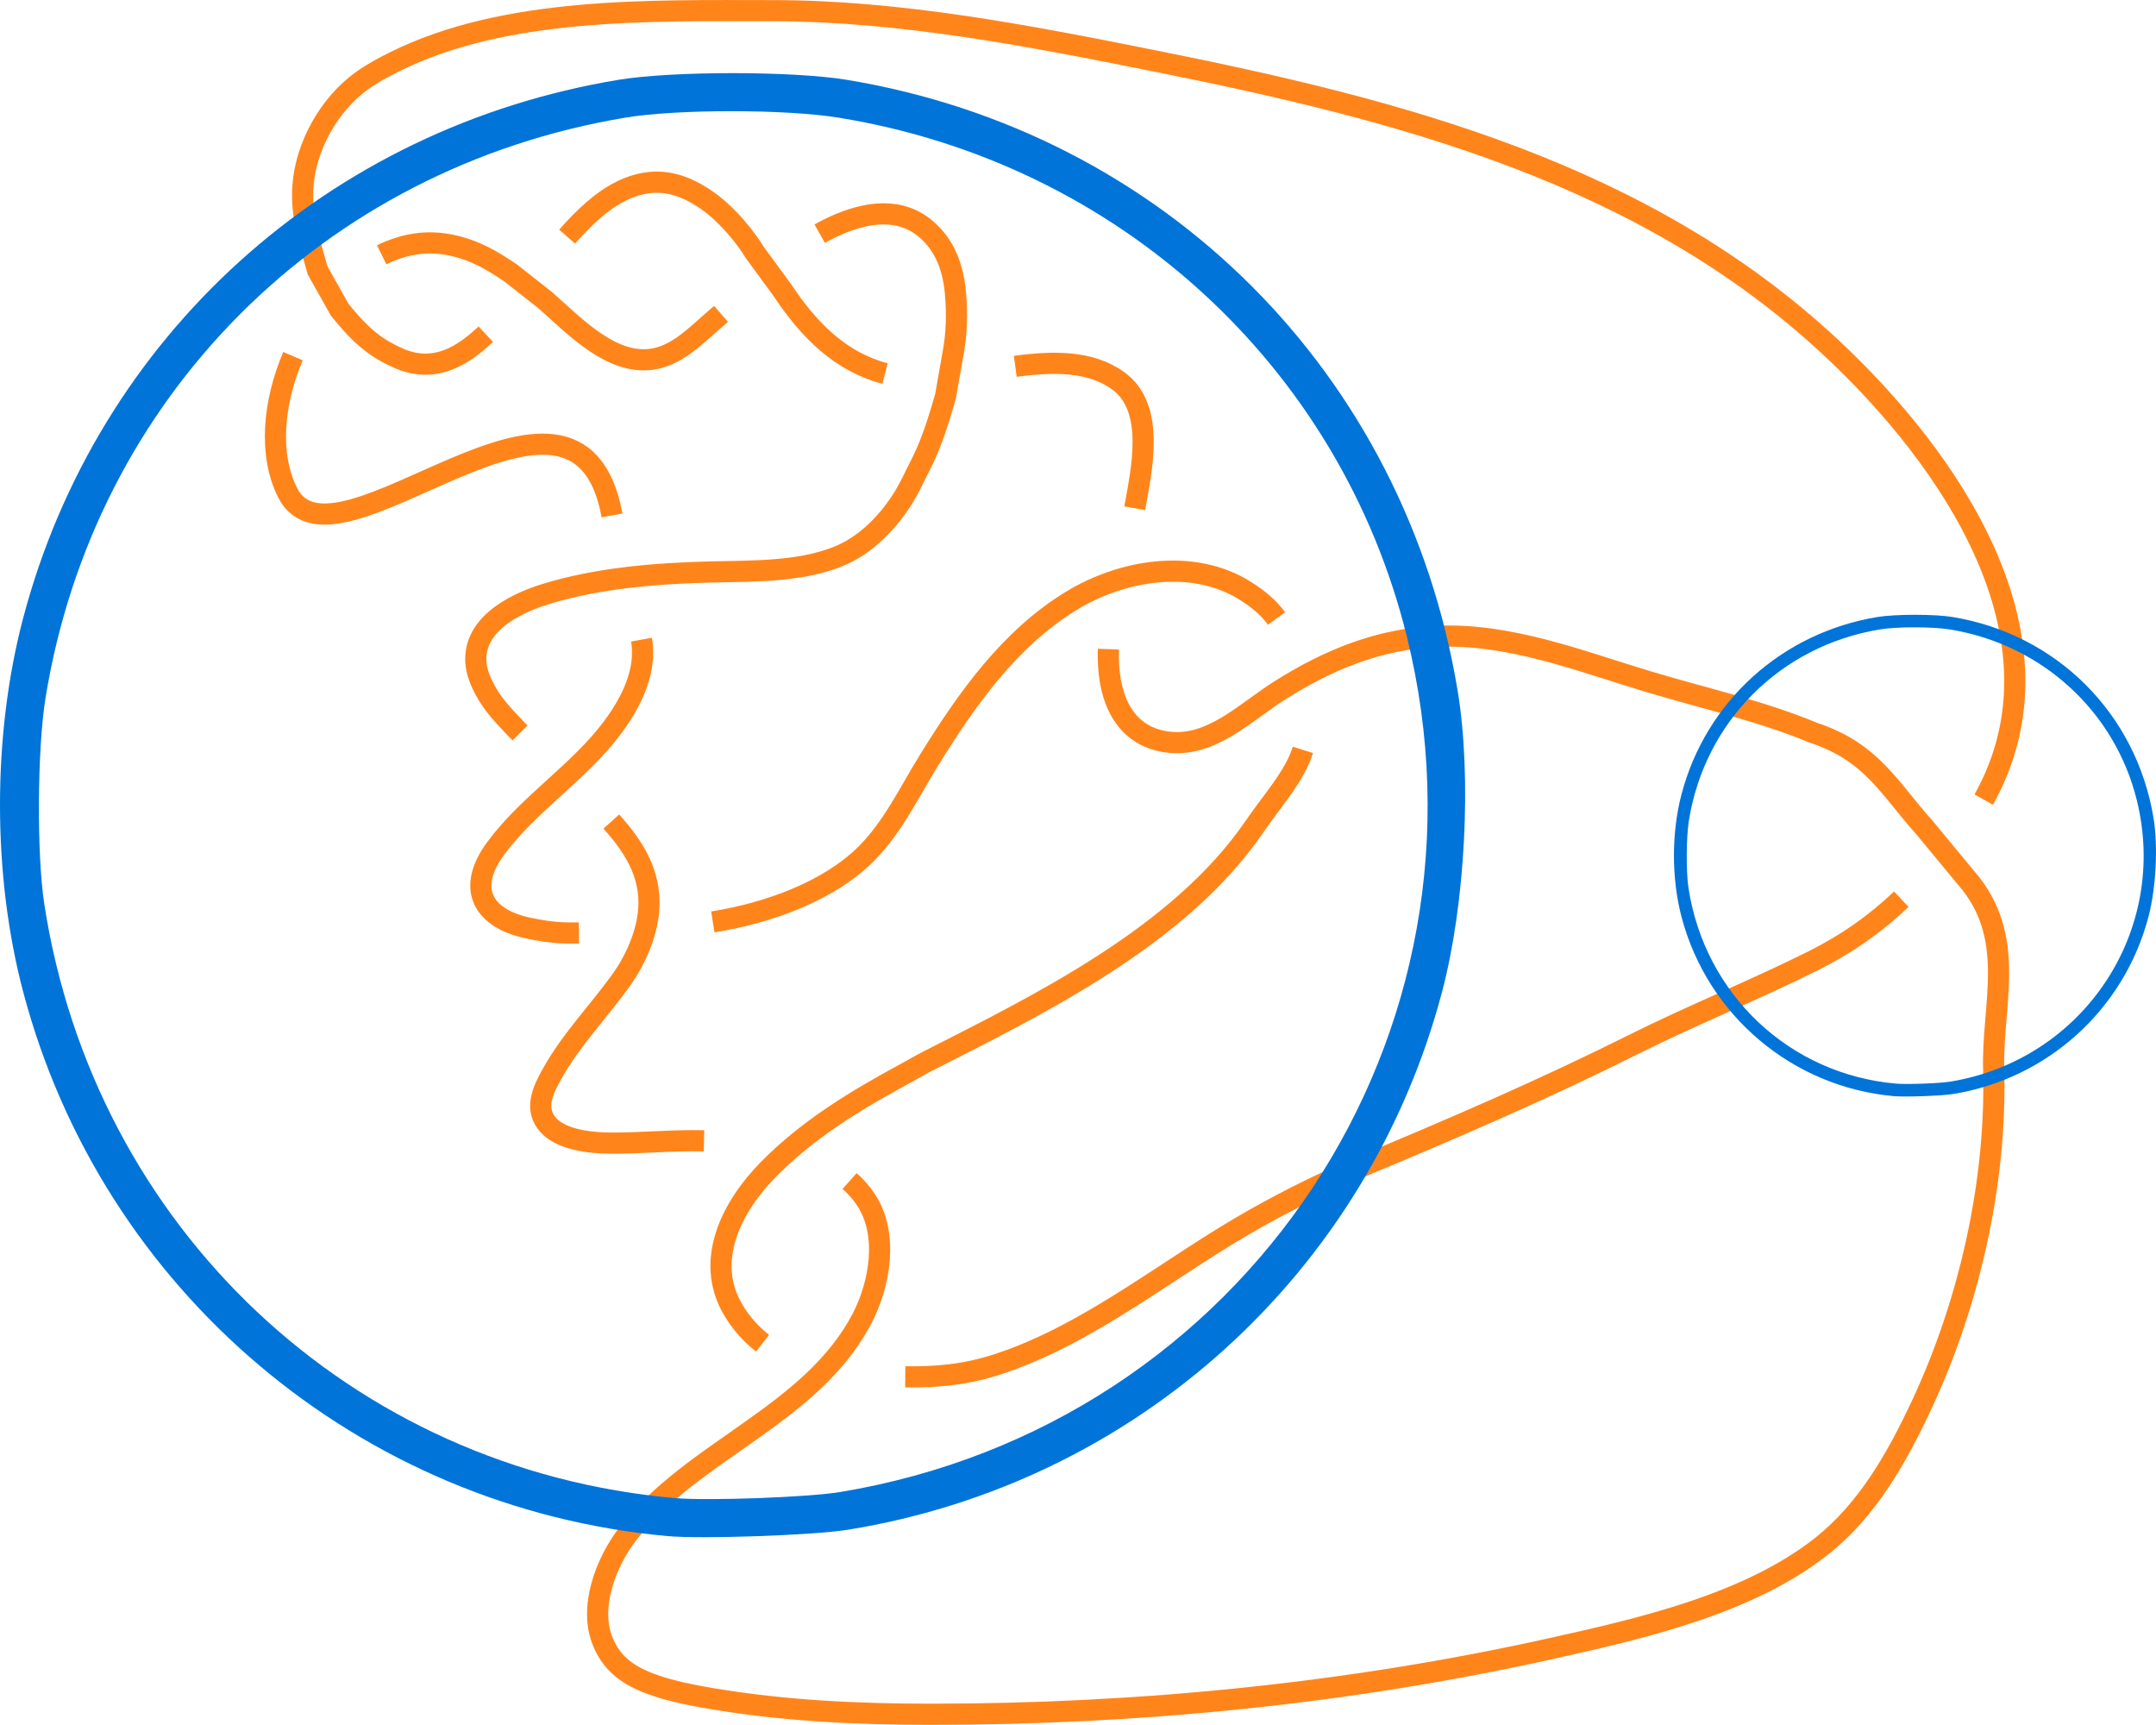
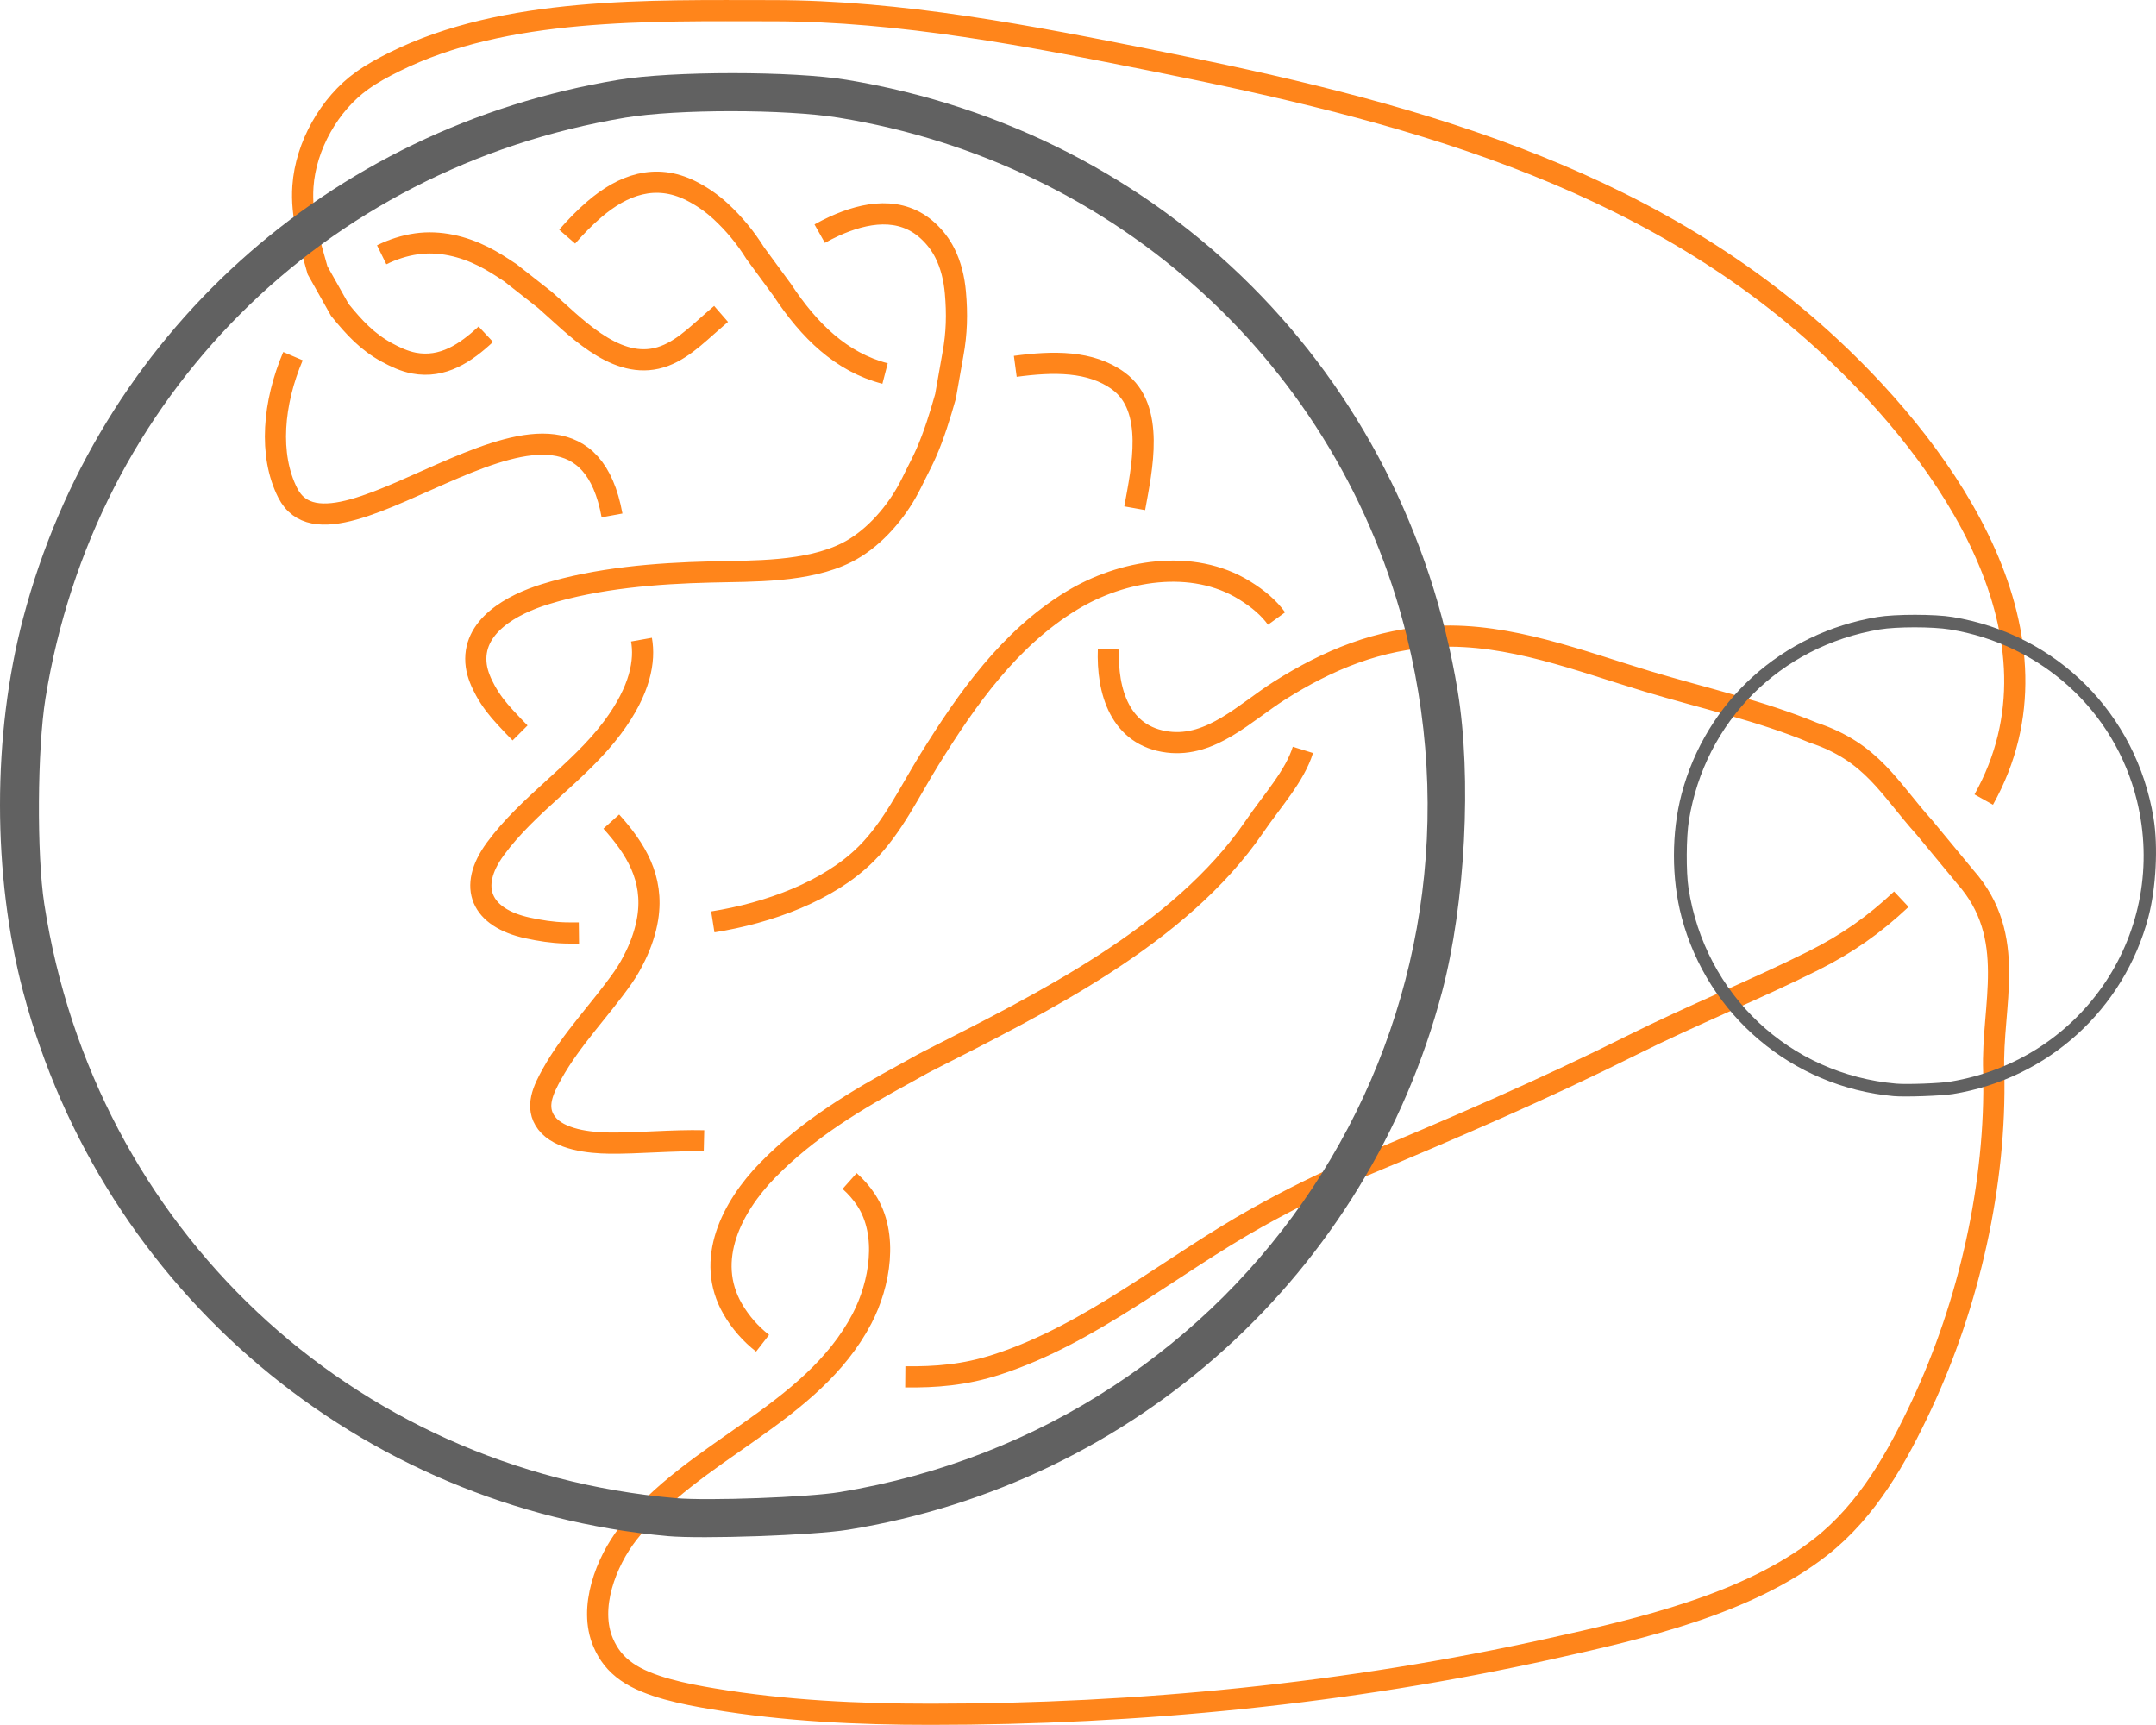
<svg xmlns="http://www.w3.org/2000/svg" xml:space="preserve" viewBox="0 0 872.07 697.599" version="1.1" id="svg3">
  <defs id="defs3">
    </defs>
  <g id="svg3-3" transform="translate(0.00191887,-3.3050861e-4)">
    <path d="M 1315.083,-3.937 C 1304.05,6.439 1293.075,14.148 1279.467,20.952 c -23.533,11.766 -48.944,21.971 -73,34 -36.294,18.146 -73.44,34.13 -111,49.764 -13.837,5.76 -27.748,12.735 -41,20.128 -34.775,19.4 -66.949,46.942 -105,59.342 -13.445,4.382 -25.016,5.166 -37.273,5.056 m -57.714,-13.608 c -4.717,-3.664 -8.963,-8.417 -12.134,-13.929 -11.343,-19.715 -0.285,-41.213 14.135,-56 16.306,-16.72 36.264,-28.642 55.986,-39.309 3.106,-1.68 5.712,-3.263 9,-4.935 45.316,-23.052 101.792,-50.6 131.971,-94.756 7.257,-10.619 16.28,-20.374 19.591,-31.031 m -10.652,-53.129 c -3.128,-4.316 -7.305,-7.894 -12.91,-11.373 -21.186,-13.15 -49.691,-8.215 -70,4.148 -25.105,15.282 -42.37,39.843 -57.576,64.385 -7.938,12.812 -14.698,27.195 -25.464,37.96 C 881.327,-7.235 856.907,1.671 834.344,5.235 M 780.189,9.731 c -1.756,0.02 -3.626,0.01 -5.722,-0.041 -4.973,-0.122 -10.142,-0.946 -15,-2 -18.826,-4.082 -24.47,-16.442 -13.076,-31.985 13.36,-18.229 33.709,-30.793 47.33,-49 11.467,-15.328 13.275,-27.194 11.775,-35.623 m -11.912,-50.241 c -14.066,-76.991 -111.867,29.032 -131.191,-9.136 -7.761,-15.33 -5.917,-36.364 2.138,-55.279 m 35.875,-40.99 c 4.488,-2.208 9.196,-3.736 14.06,-4.431 9.426,-1.347 18.92,1.03 27,5.07 3.894,1.947 7.179,4.102 11,6.63 l 14,11 c 11.746,10.262 27.56,27.532 45,23.645 9.172,-2.044 16.122,-9.283 23,-15.222 1.072,-0.926 2.147,-1.854 3.22,-2.786 m 39.892,-32.458 c 1.929,-1.086 3.891,-2.091 5.888,-3.002 12.451,-5.677 26.972,-8.308 37.984,1.927 2.818,2.619 5.037,5.524 6.739,8.895 2.495,4.943 3.78,10.433 4.277,16 0.766,8.593 0.585,16.458 -1,25 l -3,17 c -2.173,7.656 -4.67,15.78 -7.862,23 -1.254,2.836 -2.496,5.209 -3.891,8 -1.4,2.8 -2.561,5.276 -4.12,8 -5.476,9.57 -14.117,19.172 -24.127,24.19 -15.933,7.985 -37.527,7.396 -55,7.824 -22.079,0.541 -45.793,2.44 -67,9.011 -12.96,4.016 -30.03,12.887 -27.79,28.975 0.484,3.473 2.062,7.04 3.693,10 2.26,4.1 4.85,7.4 8.187,11 2.256,2.435 4.079,4.367 5.83,6.117 m 36.899,35.84 c 9.839,10.922 17.287,22.87 14.742,39.044 -0.808,5.132 -2.657,10.549 -4.82,15 -1.571,3.23 -3.028,5.925 -5.181,9 -9.252,13.209 -20.79,24.793 -28.699,39 -3.422,6.148 -7.129,13.44 -2.209,19.895 5.135,6.737 17.393,8.006 25.348,8.1 11.893,0.142 25.398,-1.235 38.315,-0.927 m 58.899,16.261 c 2.535,2.254 4.803,4.815 6.679,7.669 9.127,13.892 5.571,34.131 -1.677,48 -20.408,39.055 -68.386,53.035 -94.702,87 -8.771,11.322 -16.048,29.846 -9.981,44 2.093,4.885 5.012,8.619 9.482,11.78 8.754,6.19 23.669,9.088 34.986,10.974 29.173,4.862 58.472,6.247 88,6.247 84.115,0 168.744,-8.307 251,-26.576 36.123,-8.022 79.39,-17.904 109,-41.092 19.054,-14.922 30.948,-36.364 40.78,-57.332 19.121,-40.781 30.32,-89.474 29.205,-135 -0.981,-26.676 10.024,-54.391 -11.529,-78.694 l -16.407,-19.842 c -14.541,-16.15 -21.207,-30.543 -45.049,-38.453 -21.332,-8.877 -44.852,-14.059 -67,-20.732 -27.457,-8.27 -55.784,-19.508 -85,-18.24 -23.786,1.033 -44.3,9.537 -64,22.014 -13.688,8.668 -27.482,22.949 -45,20.762 -19.454,-2.43 -24.758,-20.642 -24.098,-37.59 M 1005,-162.064 c 0.014,-0.077 0.028,-0.154 0.042,-0.231 2.794,-15.463 8.38,-40.216 -6.591,-51.21 -11.303,-8.301 -26.479,-7.999 -41.76,-5.946 m -52.671,2.908 c -17.729,-4.619 -30.646,-17.245 -41.553,-33.751 l -11,-15 c -3.885,-6.24 -8.594,-11.927 -14,-16.907 -3.597,-3.304 -7.636,-6.091 -12,-8.283 -14.397,-7.198 -27.513,-2.342 -39,7.49 -3.99,3.415 -7.613,7.158 -11.032,11.085 m -32.913,39.461 c -8.061,7.534 -17.402,13.883 -29.054,11.686 -3.892,-0.734 -7.614,-2.483 -11,-4.325 -7.878,-4.284 -13.159,-10.034 -19,-17.207 l -9,-16 c -3.162,-11.587 -6.77,-21.74 -5.91,-34 1.143,-16.32 10.702,-33.243 23.91,-42.702 4.21,-3.016 8.69,-5.396 13,-7.545 44.932,-22.411 103.497,-20.753 153,-20.753 51.905,0 104.225,10.242 155,20.4 98.92,19.788 197.318,45.19 273,115.69 47.821,44.546 98.675,117.25 61.948,182.976" class="stroke-orange fill-orange" style="fill:none;stroke:#ff851b;stroke-width:8.561;stroke-dasharray:none" transform="translate(-546.026,367.614)" id="path1" />
-     <path d="m 752.604,319.705 c -40.02,-3.626 -73.496,-31.903 -83.754,-70.747 -4.013,-15.198 -4.013,-33.368 0,-48.566 9.68,-36.655 39.638,-63.734 77.404,-69.965 6.992,-1.154 22.642,-1.154 29.634,0 41.256,6.807 72.624,38.175 79.432,79.432 1.85,11.21 0.997,27.642 -2.028,39.1 -9.658,36.57 -39.812,63.871 -77.228,69.92 -4.454,0.72 -18.982,1.232 -23.46,0.826 m 22.402,-5.72 c 52.755,-8.696 86.476,-59.58 73.701,-111.214 -8.705,-35.184 -37.597,-61.553 -73.878,-67.425 -6.898,-1.117 -21.006,-1.118 -27.693,-0.002 -39.312,6.558 -69.068,36.348 -75.385,75.471 -1.068,6.615 -1.148,20.3 -0.155,26.737 6.488,42.08 39.945,73.561 82.067,77.22 4.23,0.367 17.253,-0.113 21.343,-0.787 z" class="stroke-blue fill-blue" style="display:inline;mix-blend-mode:normal;fill:#0074d9;fill-opacity:1;stroke:none;stroke-width:0.353;stroke-opacity:1" transform="matrix(1.0238,0,0,1.0238,-4.604,116.002)" id="path2" />
-     <path d="m 752.604,319.705 c -40.02,-3.626 -73.496,-31.903 -83.754,-70.747 -4.013,-15.198 -4.013,-33.368 0,-48.566 9.68,-36.655 39.638,-63.734 77.404,-69.965 6.992,-1.154 22.642,-1.154 29.634,0 41.256,6.807 72.624,38.175 79.432,79.432 1.85,11.21 0.997,27.642 -2.028,39.1 -9.658,36.57 -39.812,63.871 -77.228,69.92 -4.454,0.72 -18.982,1.232 -23.46,0.826 m 22.402,-5.72 c 52.755,-8.696 86.476,-59.58 73.701,-111.214 -8.705,-35.184 -37.597,-61.553 -73.878,-67.425 -6.898,-1.117 -21.006,-1.118 -27.693,-0.002 -39.312,6.558 -69.068,36.348 -75.385,75.471 -1.068,6.615 -1.148,20.3 -0.155,26.737 6.488,42.08 39.945,73.561 82.067,77.22 4.23,0.367 17.253,-0.113 21.343,-0.787 z" class="stroke-blue fill-blue" style="display:inline;mix-blend-mode:normal;fill:#0074d9;fill-opacity:1;stroke:none;stroke-width:0.353;stroke-opacity:1" transform="matrix(3.11173,0,0,3.11173,-2071.917,-373.58)" id="path3" />
+     <path d="m 752.604,319.705 c -40.02,-3.626 -73.496,-31.903 -83.754,-70.747 -4.013,-15.198 -4.013,-33.368 0,-48.566 9.68,-36.655 39.638,-63.734 77.404,-69.965 6.992,-1.154 22.642,-1.154 29.634,0 41.256,6.807 72.624,38.175 79.432,79.432 1.85,11.21 0.997,27.642 -2.028,39.1 -9.658,36.57 -39.812,63.871 -77.228,69.92 -4.454,0.72 -18.982,1.232 -23.46,0.826 m 22.402,-5.72 c 52.755,-8.696 86.476,-59.58 73.701,-111.214 -8.705,-35.184 -37.597,-61.553 -73.878,-67.425 -6.898,-1.117 -21.006,-1.118 -27.693,-0.002 -39.312,6.558 -69.068,36.348 -75.385,75.471 -1.068,6.615 -1.148,20.3 -0.155,26.737 6.488,42.08 39.945,73.561 82.067,77.22 4.23,0.367 17.253,-0.113 21.343,-0.787 z" class="stroke-blue fill-blue" style="display:inline;mix-blend-mode:normal;fill:#616161;fill-opacity:1;stroke:none;stroke-width:0.353;stroke-opacity:1" transform="matrix(1.0238,0,0,1.0238,-4.604,116.002)" id="path2" />
+     <path d="m 752.604,319.705 c -40.02,-3.626 -73.496,-31.903 -83.754,-70.747 -4.013,-15.198 -4.013,-33.368 0,-48.566 9.68,-36.655 39.638,-63.734 77.404,-69.965 6.992,-1.154 22.642,-1.154 29.634,0 41.256,6.807 72.624,38.175 79.432,79.432 1.85,11.21 0.997,27.642 -2.028,39.1 -9.658,36.57 -39.812,63.871 -77.228,69.92 -4.454,0.72 -18.982,1.232 -23.46,0.826 m 22.402,-5.72 c 52.755,-8.696 86.476,-59.58 73.701,-111.214 -8.705,-35.184 -37.597,-61.553 -73.878,-67.425 -6.898,-1.117 -21.006,-1.118 -27.693,-0.002 -39.312,6.558 -69.068,36.348 -75.385,75.471 -1.068,6.615 -1.148,20.3 -0.155,26.737 6.488,42.08 39.945,73.561 82.067,77.22 4.23,0.367 17.253,-0.113 21.343,-0.787 z" class="stroke-blue fill-blue" style="display:inline;mix-blend-mode:normal;fill:#616161;fill-opacity:1;stroke:none;stroke-width:0.353;stroke-opacity:1" transform="matrix(3.11173,0,0,3.11173,-2071.917,-373.58)" id="path3" />
  </g>
</svg>
